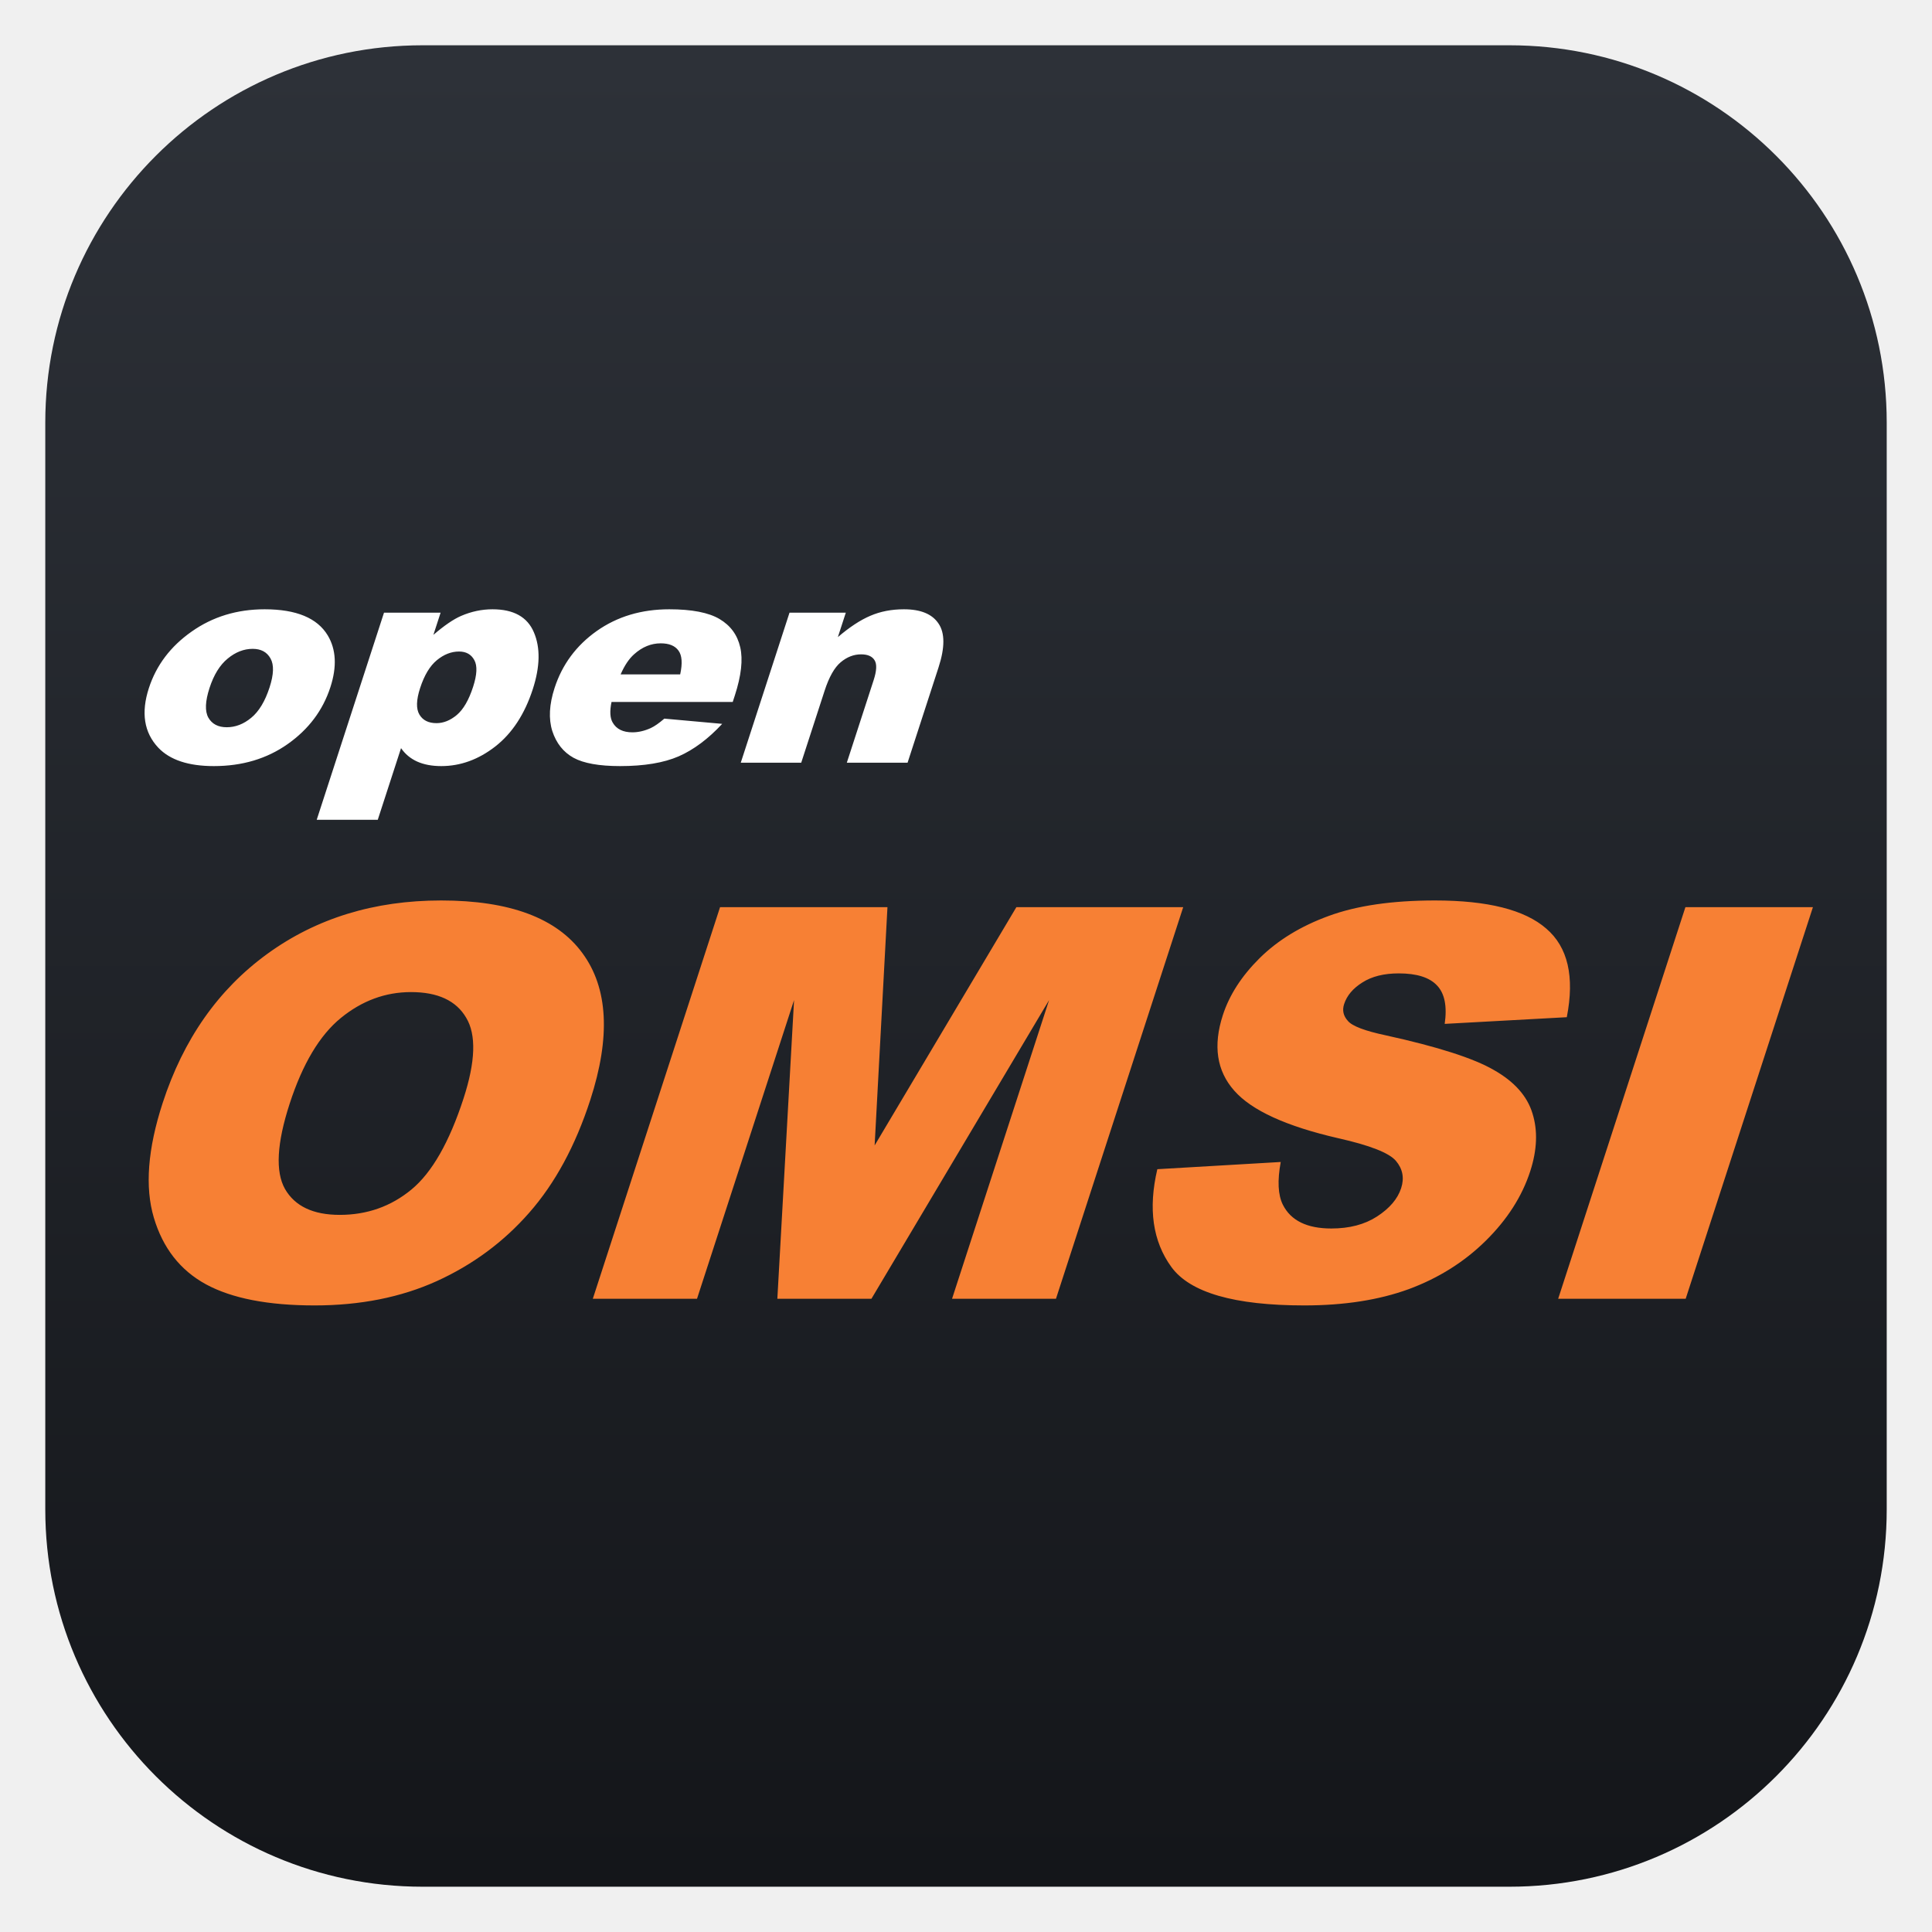
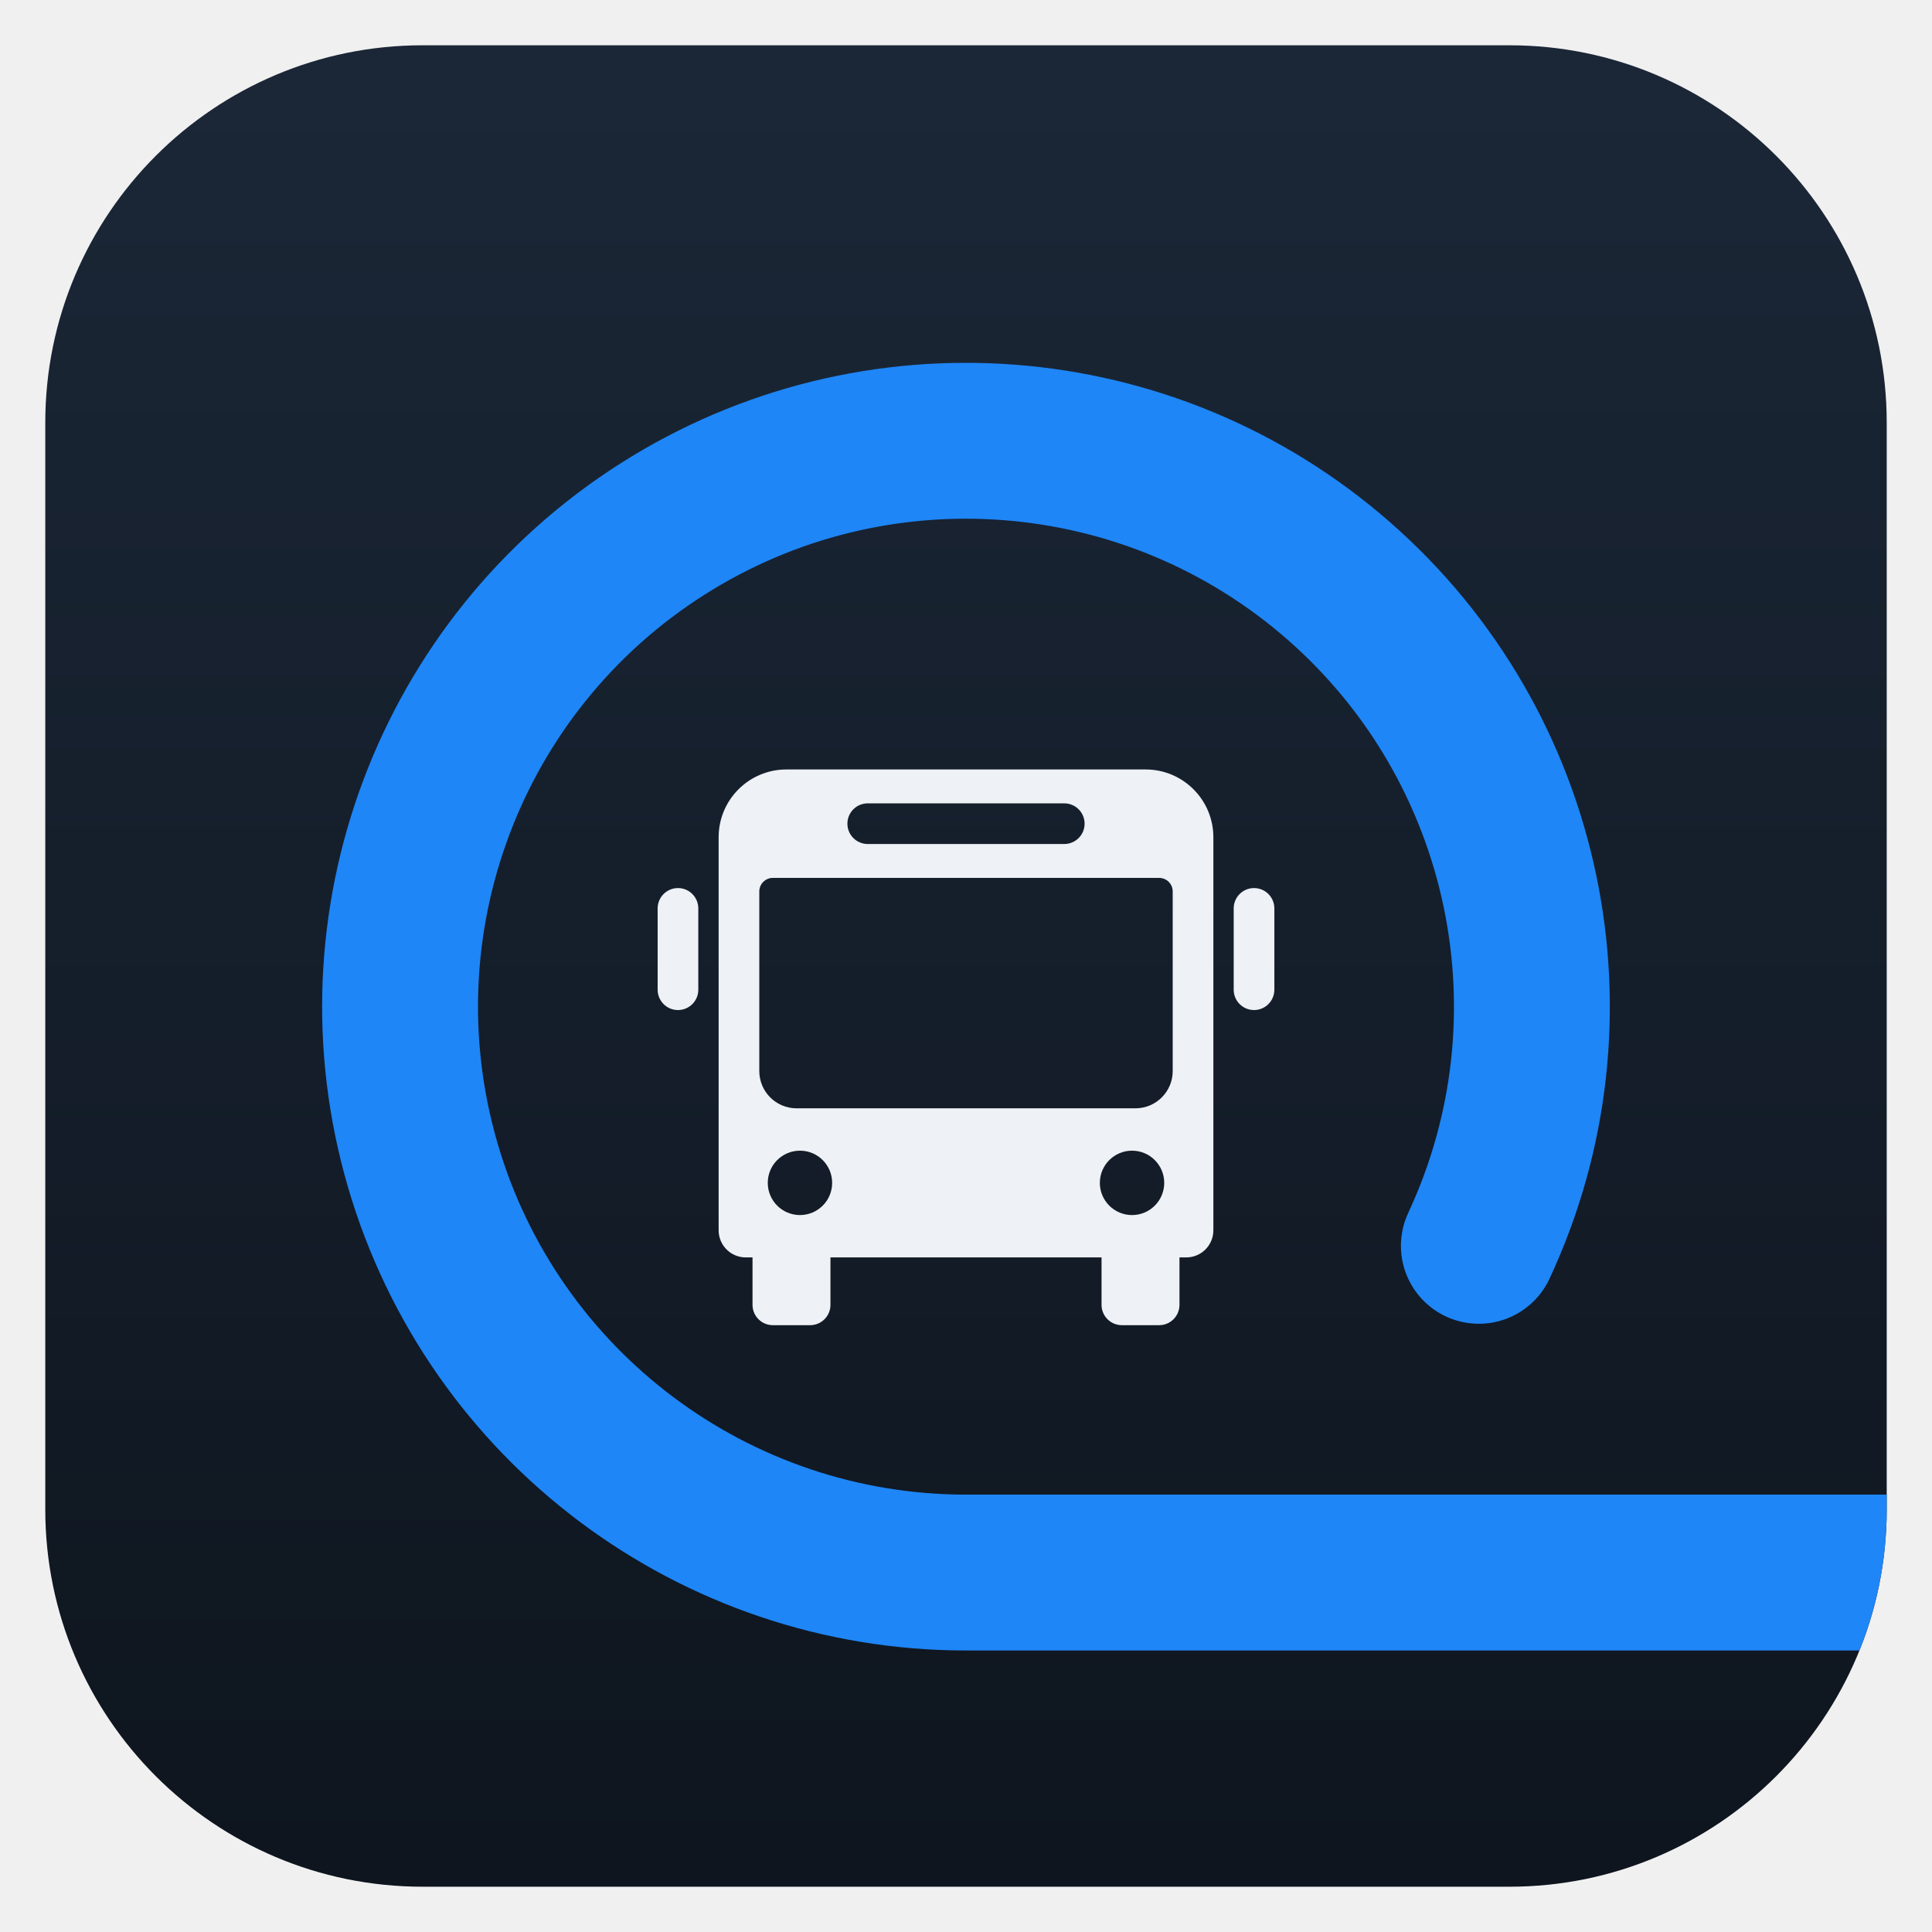
<svg xmlns="http://www.w3.org/2000/svg" width="1024" height="1024" viewBox="0 0 1024 1024">
  <defs>
-     <linearGradient id="bg" x1="0" y1="0" x2="0" y2="1">
-       <stop offset="0" stop-color="#2d3138" />
-       <stop offset="1" stop-color="#14161a" />
+     <linearGradient id="ig" x1="0" y1="0" x2="0" y2="1">
+       <stop offset="0" stop-color="#1B2737" />
+       <stop offset="1" stop-color="#0E151E" />
    </linearGradient>
+     <clipPath id="ic">
+       <rect x="24" y="24" width="976" height="976" rx="200" />
+     </clipPath>
  </defs>
-   <rect x="24" y="24" width="976" height="976" rx="200" fill="url(#bg)" />
-   <svg x="44.9" y="235.1" width="507.5" height="216.9" viewBox="0 0 468 200">
-     <path d="M31.359 119.517C34.993 108.331 41.953 99.125 52.239 91.898C62.54 84.625 74.442 80.989 87.945 80.989C103.385 80.989 113.666 85.247 118.788 93.762C122.9 100.621 123.326 109.068 120.065 119.102C116.401 130.38 109.45 139.632 99.213 146.859C89.039 154.04 77.007 157.63 63.116 157.63C50.725 157.63 41.679 154.638 35.976 148.654C28.994 141.243 27.455 131.531 31.359 119.517ZM61.002 119.448C58.878 125.984 58.687 130.817 60.429 133.947C62.219 137.078 65.22 138.643 69.43 138.643C73.69 138.643 77.675 137.101 81.388 134.017C85.149 130.932 88.136 125.984 90.35 119.172C92.413 112.819 92.567 108.101 90.81 105.017C89.069 101.887 86.165 100.322 82.099 100.322C77.792 100.322 73.719 101.91 69.879 105.086C66.055 108.216 63.096 113.003 61.002 119.448ZM113.396 183.868L146.285 82.646H173.946L170.424 93.486C175.728 88.929 180.239 85.845 183.957 84.234C188.967 82.071 194.086 80.989 199.313 80.989C209.623 80.989 216.365 84.74 219.542 92.243C222.767 99.746 222.585 109.022 218.995 120.069C215.032 132.267 208.929 141.589 200.689 148.033C192.463 154.431 183.655 157.63 174.266 157.63C169.716 157.63 165.793 156.894 162.497 155.421C159.248 153.948 156.619 151.761 154.609 148.861L143.235 183.868H113.396ZM163.926 119.517C162.042 125.317 161.926 129.621 163.579 132.428C165.231 135.236 168.018 136.64 171.938 136.64C175.375 136.64 178.688 135.305 181.879 132.636C185.085 129.92 187.734 125.34 189.828 118.895C191.758 112.957 191.961 108.607 190.438 105.846C188.931 103.038 186.435 101.634 182.95 101.634C179.175 101.634 175.572 103.038 172.143 105.846C168.714 108.653 165.975 113.211 163.926 119.517ZM316.728 126.283H257.487C256.553 130.794 256.744 134.155 258.059 136.364C259.882 139.54 263.093 141.128 267.691 141.128C270.595 141.128 273.578 140.438 276.641 139.057C278.522 138.182 280.741 136.64 283.298 134.431L311.581 136.986C304.735 144.35 297.643 149.644 290.304 152.866C282.98 156.042 273.437 157.63 261.676 157.63C251.464 157.63 243.87 156.272 238.897 153.557C233.938 150.795 230.487 146.445 228.544 140.507C226.665 134.523 227.034 127.503 229.651 119.448C233.375 107.986 240.237 98.711 250.236 91.622C260.283 84.533 272.107 80.989 285.707 80.989C296.742 80.989 304.938 82.577 310.295 85.753C315.652 88.929 319.02 93.532 320.401 99.562C321.781 105.592 320.901 113.441 317.76 123.107L316.728 126.283ZM291.046 112.819C292.23 107.388 291.945 103.498 290.191 101.15C288.486 98.803 285.6 97.629 281.535 97.629C276.84 97.629 272.513 99.401 268.554 102.946C266.045 105.155 263.839 108.446 261.934 112.819H291.046ZM344.483 82.646H371.998L368.117 94.591C373.816 89.712 379.108 86.236 383.992 84.165C388.89 82.048 394.365 80.989 400.415 80.989C408.594 80.989 414.228 83.313 417.315 87.963C420.466 92.566 420.471 99.7 417.33 109.367L402.187 155.973H372.493L385.595 115.65C387.091 111.047 387.25 107.802 386.072 105.915C384.91 103.981 382.707 103.015 379.464 103.015C375.883 103.015 372.56 104.304 369.496 106.881C366.432 109.459 363.816 114.085 361.647 120.76L350.205 155.973H320.657L344.483 82.646Z" fill="white" />
-   </svg>
-   <svg x="9.4" y="369.6" width="1015.0" height="409.5" viewBox="0 0 751 303">
-     <path d="M56.792 159.178C64.938 134.105 78.624 114.585 97.85 100.617C117.075 86.649 139.796 79.665 166.012 79.665C192.888 79.665 211.362 86.544 221.431 100.302C231.523 113.991 232.553 133.197 224.52 157.921C218.688 175.869 210.706 190.606 200.572 202.129C190.536 213.583 178.452 222.523 164.321 228.948C150.286 235.303 134.31 238.481 116.392 238.481C98.18 238.481 83.986 235.722 73.809 230.205C63.705 224.688 56.885 215.958 53.348 204.015C49.812 192.072 50.96 177.127 56.792 159.178ZM106.622 159.387C101.584 174.892 100.976 186.031 104.796 192.806C108.69 199.58 115.851 202.967 126.279 202.967C137 202.967 146.376 199.65 154.406 193.015C162.437 186.38 169.243 174.473 174.826 157.292C179.523 142.835 179.865 132.289 175.853 125.654C171.936 118.95 164.727 115.597 154.226 115.597C144.166 115.597 134.987 118.985 126.691 125.759C118.395 132.534 111.705 143.743 106.622 159.387ZM275.422 82.284H341.072L336.044 175.73L391.632 82.284H457.061L407.161 235.862H366.405L404.46 118.74L334.791 235.862H297.891L304.443 118.74L266.387 235.862H225.521L275.422 82.284ZM446.911 185.053L495.306 182.225C493.951 189.558 494.229 195.145 496.138 198.986C499.259 205.202 505.593 208.31 515.139 208.31C522.262 208.31 528.244 206.739 533.083 203.596C538.019 200.383 541.168 196.682 542.529 192.491C543.823 188.51 543.144 184.949 540.494 181.806C537.843 178.663 530.289 175.695 517.832 172.901C497.469 168.222 483.884 162.006 477.076 154.254C470.196 146.502 468.707 136.619 472.61 124.607C475.174 116.715 479.978 109.277 487.02 102.293C494.159 95.239 503.185 89.722 514.098 85.741C525.107 81.69 539.02 79.665 555.837 79.665C576.472 79.665 590.995 83.331 599.408 90.665C607.916 97.928 610.611 109.521 607.493 125.445L559.608 128.064C560.606 121.15 559.596 116.121 556.578 112.978C553.634 109.836 548.637 108.264 541.588 108.264C535.786 108.264 531.031 109.452 527.322 111.826C523.636 114.131 521.248 116.959 520.159 120.312C519.365 122.756 519.862 124.956 521.65 126.912C523.341 128.937 528.31 130.823 536.554 132.569C556.912 137.038 571.042 141.578 578.944 146.187C586.942 150.727 591.97 156.384 594.028 163.159C596.159 169.933 595.863 177.511 593.14 185.891C589.941 195.739 584.127 204.818 575.699 213.129C567.27 221.44 557.212 227.761 545.525 232.091C533.86 236.351 520.206 238.481 504.565 238.481C477.1 238.481 459.715 233.453 452.408 223.396C445.101 213.339 443.269 200.558 446.911 185.053ZM654.012 82.284H704.021L654.12 235.862H604.111L654.012 82.284Z" fill="#F78034" />
-   </svg>
+   <rect x="24" y="24" width="976" height="976" rx="200" fill="url(#ig)" />
+   <g clip-path="url(#ic)">
+     <g transform="matrix(1.796 0 0 1.796 -87.864 9.12)">
+       <path d="M485.35 362.58 A167 167 0 1 0 334 459 L1334 459" fill="none" stroke="#1E86F7" stroke-width="46" stroke-linecap="round" />
+       <path d="M281 222 H387 A20 20 0 0 1 407 242 V358 A8 8 0 0 1 399 366 H269 A8 8 0 0 1 261 358 V242 A20 20 0 0 1 281 222ZM249 257 H249 A6 6 0 0 1 255 263 V287 A6 6 0 0 1 249 293 H249 A6 6 0 0 1 243 287 V263 A6 6 0 0 1 249 257ZM271.5 358 H293.5 A0.5 0.5 0 0 1 294 358.5 V380 A6 6 0 0 1 288 386 H277 A6 6 0 0 1 271 380 V358.5 A0.5 0.5 0 0 1 271.5 358ZM419 257 H419 A6 6 0 0 1 425 263 V287 A6 6 0 0 1 419 293 H419 A6 6 0 0 1 413 287 V263 A6 6 0 0 1 419 257ZM374.5 358 H396.5 A0.5 0.5 0 0 1 397 358.5 V380 A6 6 0 0 1 391 386 H380 A6 6 0 0 1 374 380 V358.5 A0.5 0.5 0 0 1 374.5 358ZM305 232 A6 6 0 0 0 299 238 V238 A6 6 0 0 0 305 244 H363 A6 6 0 0 0 369 238 V238 A6 6 0 0 0 363 232 H305ZM277 254 A4 4 0 0 0 273 258 V311 A11 11 0 0 0 284 322 H384 A11 11 0 0 0 395 311 V258 A4 4 0 0 0 391 254 H277ZM294.5 344 A9.5 9.5 0 1 0 275.5 344 A9.5 9.5 0 1 0 294.5 344ZM392.5 344 A9.5 9.5 0 1 0 373.5 344 A9.5 9.5 0 1 0 392.5 344Z" fill="#EEF1F5" />
+     </g>
+   </g>
</svg>
